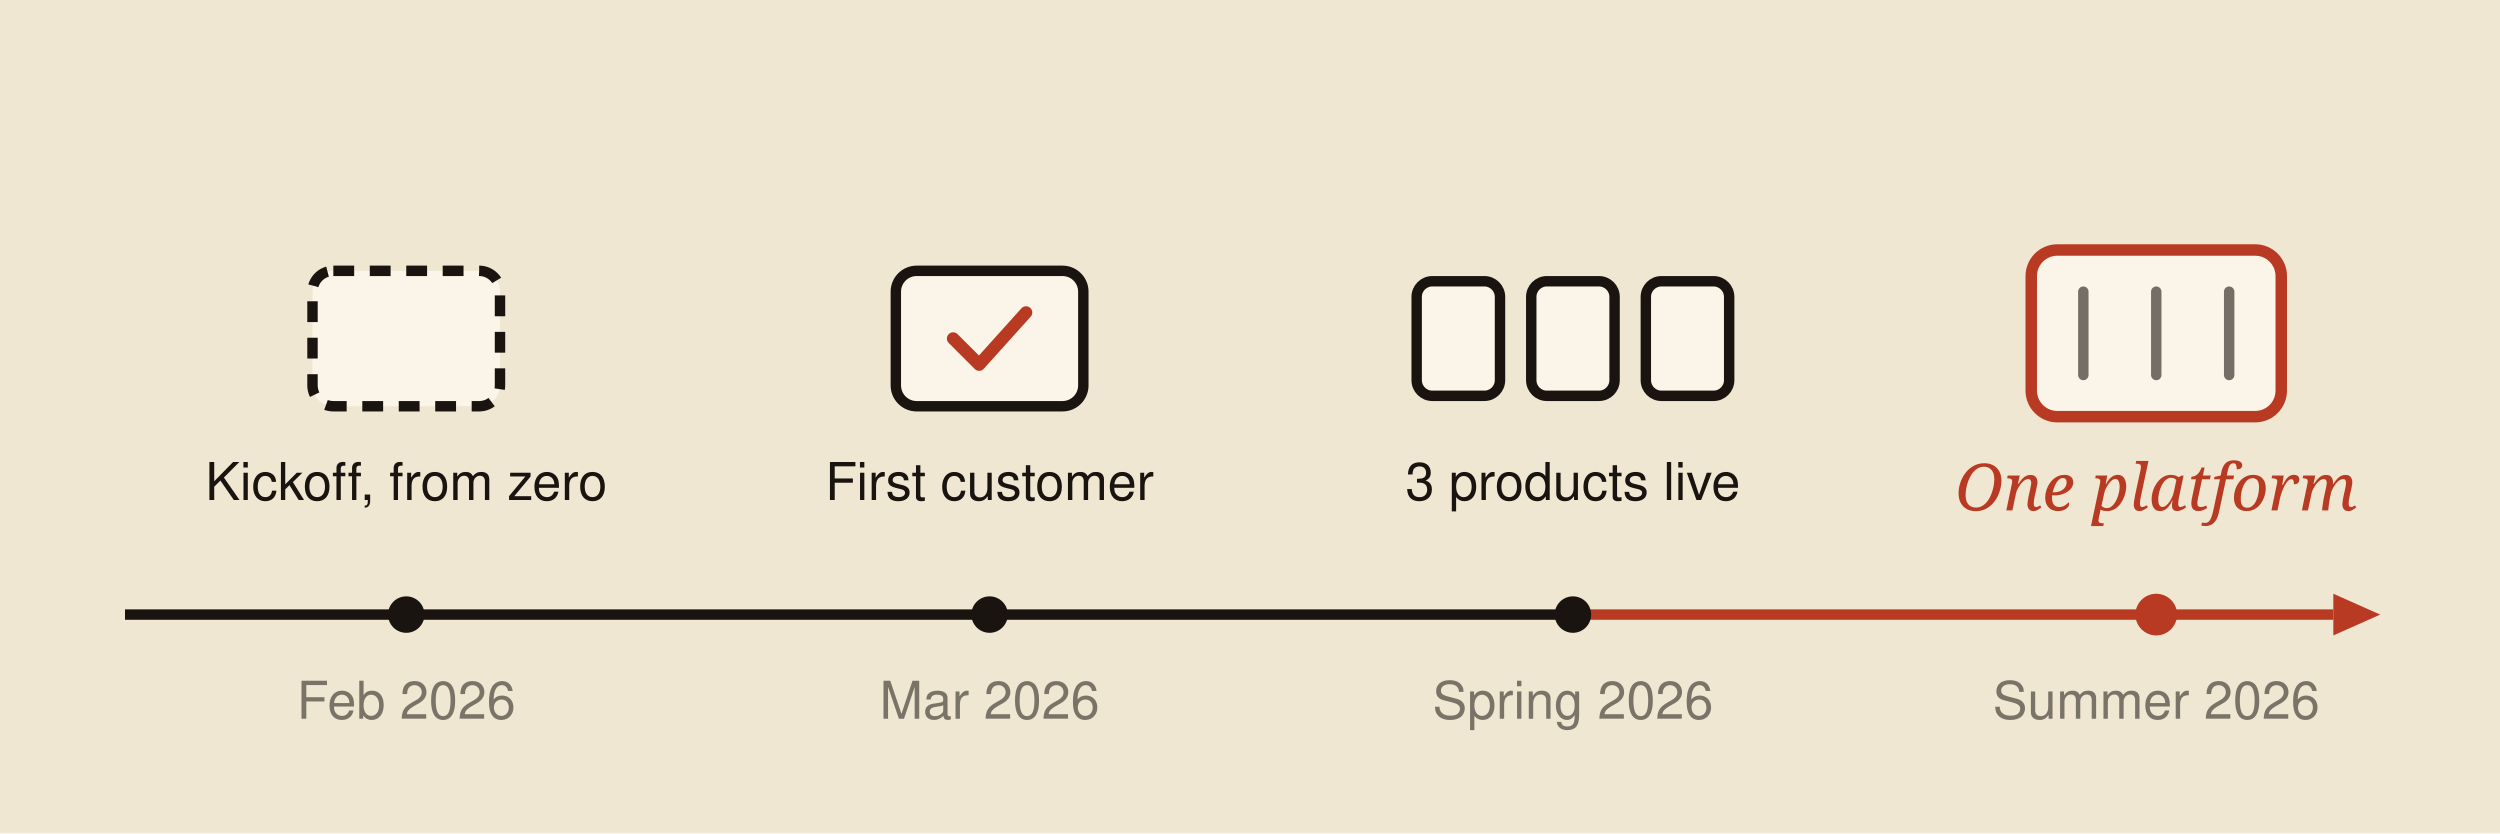
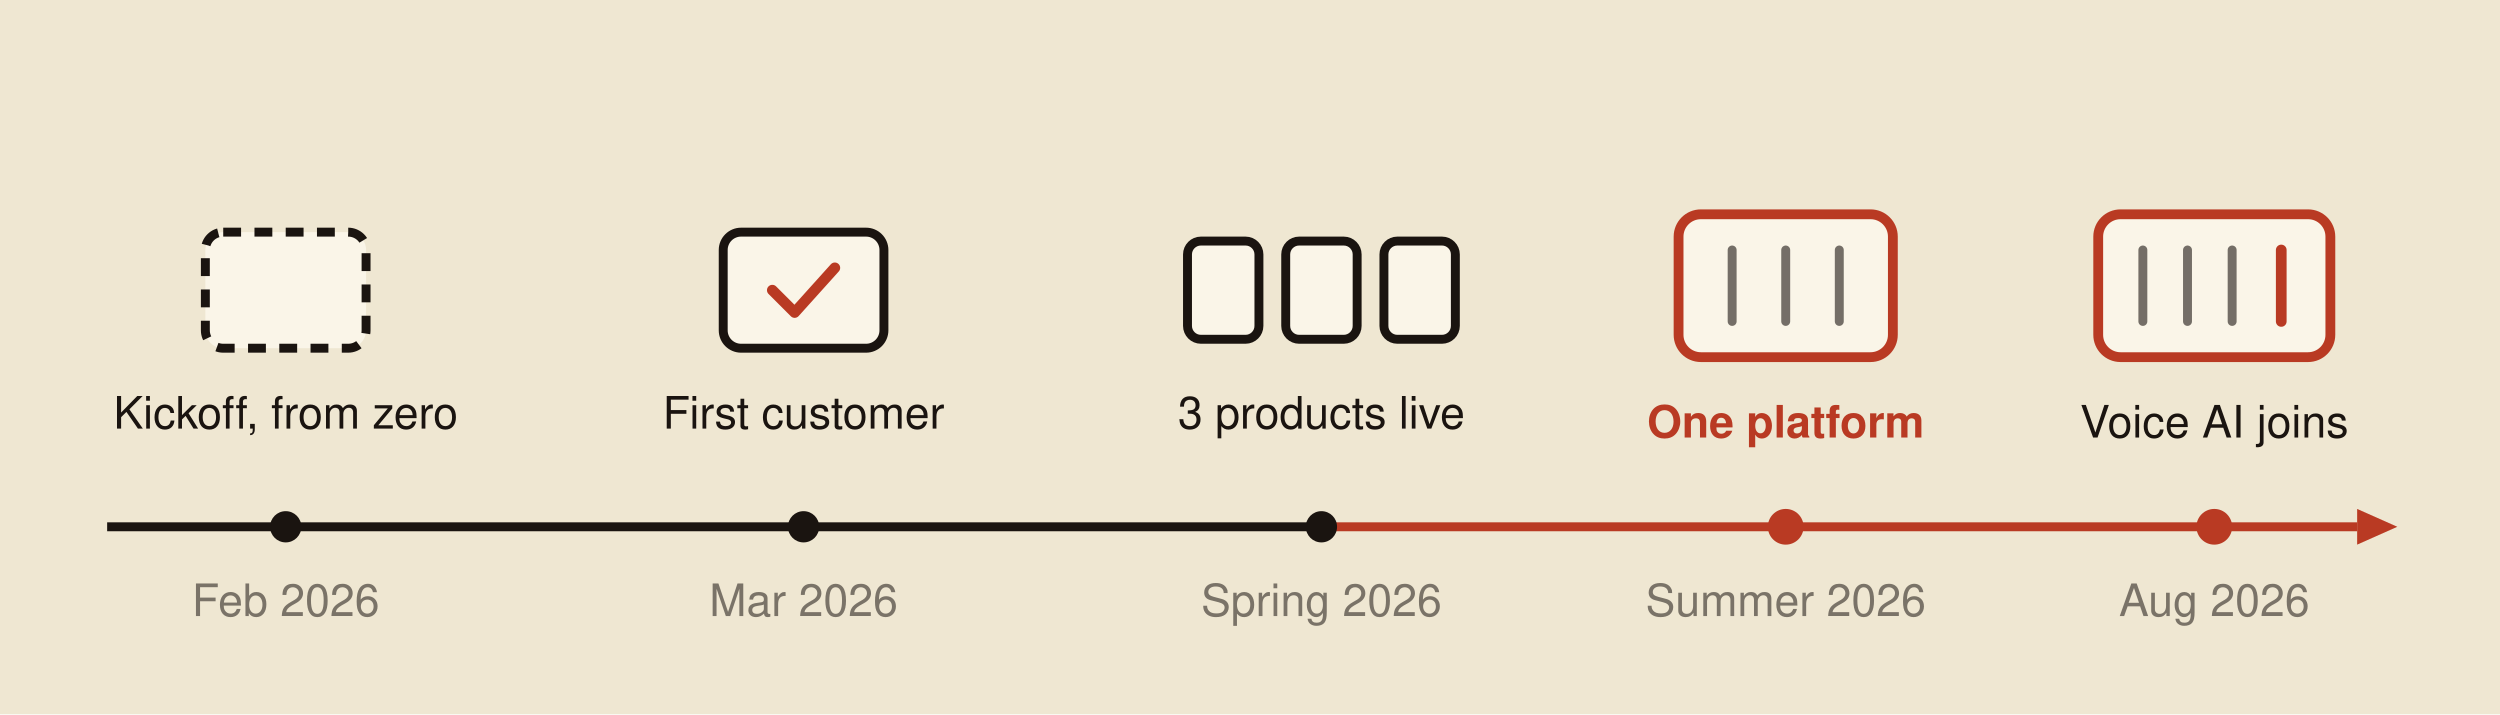
- <svg xmlns="http://www.w3.org/2000/svg" viewBox="0 0 480 160" role="img" aria-label="Timeline: kickoff from zero in February 2026, first customer on the marketing product in March, three products live by spring, converged into one platform by summer">
-   <rect width="480" height="160" fill="#EFE7D2" />
-   <line x1="24" y1="118" x2="302" y2="118" stroke="#1A1410" stroke-width="2" />
-   <line x1="302" y1="118" x2="448" y2="118" stroke="#B93A23" stroke-width="2" />
-   <path d="M448 114 l9 4 l-9 4 z" fill="#B93A23" />
-   <circle cx="78" cy="118" r="3.5" fill="#1A1410" />
-   <circle cx="190" cy="118" r="3.5" fill="#1A1410" />
-   <circle cx="302" cy="118" r="3.5" fill="#1A1410" />
-   <circle cx="414" cy="118" r="4" fill="#B93A23" />
-   <rect x="60" y="52" width="36" height="26" rx="4" fill="#FAF5E8" stroke="#1A1410" stroke-width="2" stroke-dasharray="4 3" />
-   <text x="78" y="96" text-anchor="middle" font-family="system-ui, Helvetica, Arial, sans-serif" font-size="10" fill="#1A1410">Kickoff, from zero</text>
-   <text x="78" y="138" text-anchor="middle" font-family="system-ui, Helvetica, Arial, sans-serif" font-size="10" fill="#1A1410" opacity="0.55">Feb 2026</text>
-   <rect x="172" y="52" width="36" height="26" rx="4" fill="#FAF5E8" stroke="#1A1410" stroke-width="2" />
-   <path d="M183 65 l5 5 l9 -10" fill="none" stroke="#B93A23" stroke-width="2.4" stroke-linecap="round" stroke-linejoin="round" />
-   <text x="190" y="96" text-anchor="middle" font-family="system-ui, Helvetica, Arial, sans-serif" font-size="10" fill="#1A1410">First customer</text>
-   <text x="190" y="138" text-anchor="middle" font-family="system-ui, Helvetica, Arial, sans-serif" font-size="10" fill="#1A1410" opacity="0.55">Mar 2026</text>
-   <rect x="272" y="54" width="16" height="22" rx="3" fill="#FAF5E8" stroke="#1A1410" stroke-width="2" />
-   <rect x="294" y="54" width="16" height="22" rx="3" fill="#FAF5E8" stroke="#1A1410" stroke-width="2" />
-   <rect x="316" y="54" width="16" height="22" rx="3" fill="#FAF5E8" stroke="#1A1410" stroke-width="2" />
-   <text x="302" y="96" text-anchor="middle" font-family="system-ui, Helvetica, Arial, sans-serif" font-size="10" fill="#1A1410">3 products live</text>
-   <text x="302" y="138" text-anchor="middle" font-family="system-ui, Helvetica, Arial, sans-serif" font-size="10" fill="#1A1410" opacity="0.55">Spring 2026</text>
-   <rect x="390" y="48" width="48" height="32" rx="5" fill="#FAF5E8" stroke="#B93A23" stroke-width="2.2" />
+ <svg xmlns="http://www.w3.org/2000/svg" viewBox="0 0 560 160" role="img" aria-label="Timeline: kickoff from zero in February 2026, first customer on the marketing product in March, three products live by spring, converged into one platform by summer, and Voice AI joining the same platform as the fourth product in August">
+   <rect width="560" height="160" fill="#EFE7D2" />
+   <line x1="24" y1="118" x2="296" y2="118" stroke="#1A1410" stroke-width="2" />
+   <line x1="296" y1="118" x2="528" y2="118" stroke="#B93A23" stroke-width="2" />
+   <path d="M528 114 l9 4 l-9 4 z" fill="#B93A23" />
+   <circle cx="64" cy="118" r="3.5" fill="#1A1410" />
+   <circle cx="180" cy="118" r="3.5" fill="#1A1410" />
+   <circle cx="296" cy="118" r="3.5" fill="#1A1410" />
+   <circle cx="400" cy="118" r="4" fill="#B93A23" />
+   <circle cx="496" cy="118" r="4" fill="#B93A23" />
+   <rect x="46" y="52" width="36" height="26" rx="4" fill="#FAF5E8" stroke="#1A1410" stroke-width="2" stroke-dasharray="4 3" />
+   <text x="64" y="96" text-anchor="middle" font-family="system-ui, Helvetica, Arial, sans-serif" font-size="10" fill="#1A1410">Kickoff, from zero</text>
+   <text x="64" y="138" text-anchor="middle" font-family="system-ui, Helvetica, Arial, sans-serif" font-size="10" fill="#1A1410" opacity="0.55">Feb 2026</text>
+   <rect x="162" y="52" width="36" height="26" rx="4" fill="#FAF5E8" stroke="#1A1410" stroke-width="2" />
+   <path d="M173 65 l5 5 l9 -10" fill="none" stroke="#B93A23" stroke-width="2.4" stroke-linecap="round" stroke-linejoin="round" />
+   <text x="180" y="96" text-anchor="middle" font-family="system-ui, Helvetica, Arial, sans-serif" font-size="10" fill="#1A1410">First customer</text>
+   <text x="180" y="138" text-anchor="middle" font-family="system-ui, Helvetica, Arial, sans-serif" font-size="10" fill="#1A1410" opacity="0.55">Mar 2026</text>
+   <rect x="266" y="54" width="16" height="22" rx="3" fill="#FAF5E8" stroke="#1A1410" stroke-width="2" />
+   <rect x="288" y="54" width="16" height="22" rx="3" fill="#FAF5E8" stroke="#1A1410" stroke-width="2" />
+   <rect x="310" y="54" width="16" height="22" rx="3" fill="#FAF5E8" stroke="#1A1410" stroke-width="2" />
+   <text x="296" y="96" text-anchor="middle" font-family="system-ui, Helvetica, Arial, sans-serif" font-size="10" fill="#1A1410">3 products live</text>
+   <text x="296" y="138" text-anchor="middle" font-family="system-ui, Helvetica, Arial, sans-serif" font-size="10" fill="#1A1410" opacity="0.55">Spring 2026</text>
+   <rect x="376" y="48" width="48" height="32" rx="5" fill="#FAF5E8" stroke="#B93A23" stroke-width="2.2" />
  <g stroke="#1A1410" stroke-width="2" stroke-linecap="round" opacity="0.6">
+     <path d="M388 56 V72" />
    <path d="M400 56 V72" />
-     <path d="M414 56 V72" />
-     <path d="M428 56 V72" />
+     <path d="M412 56 V72" />
  </g>
-   <text x="414" y="98" text-anchor="middle" font-family="Georgia, serif" font-size="12.5" font-style="italic" fill="#B93A23">One platform</text>
-   <text x="414" y="138" text-anchor="middle" font-family="system-ui, Helvetica, Arial, sans-serif" font-size="10" fill="#1A1410" opacity="0.55">Summer 2026</text>
+   <text x="400" y="98" text-anchor="middle" font-family="system-ui, Helvetica, Arial, sans-serif" font-size="10" font-weight="600" fill="#B93A23">One platform</text>
+   <text x="400" y="138" text-anchor="middle" font-family="system-ui, Helvetica, Arial, sans-serif" font-size="10" fill="#1A1410" opacity="0.55">Summer 2026</text>
+   <rect x="470" y="48" width="52" height="32" rx="5" fill="#FAF5E8" stroke="#B93A23" stroke-width="2.2" />
+   <g stroke="#1A1410" stroke-width="2" stroke-linecap="round" opacity="0.6">
+     <path d="M480 56 V72" />
+     <path d="M490 56 V72" />
+     <path d="M500 56 V72" />
+   </g>
+   <path d="M511 56 V72" stroke="#B93A23" stroke-width="2.4" stroke-linecap="round" />
+   <text x="496" y="98" text-anchor="middle" font-family="system-ui, Helvetica, Arial, sans-serif" font-size="10" fill="#1A1410">Voice AI joins</text>
+   <text x="496" y="138" text-anchor="middle" font-family="system-ui, Helvetica, Arial, sans-serif" font-size="10" fill="#1A1410" opacity="0.55">Aug 2026</text>
</svg>
